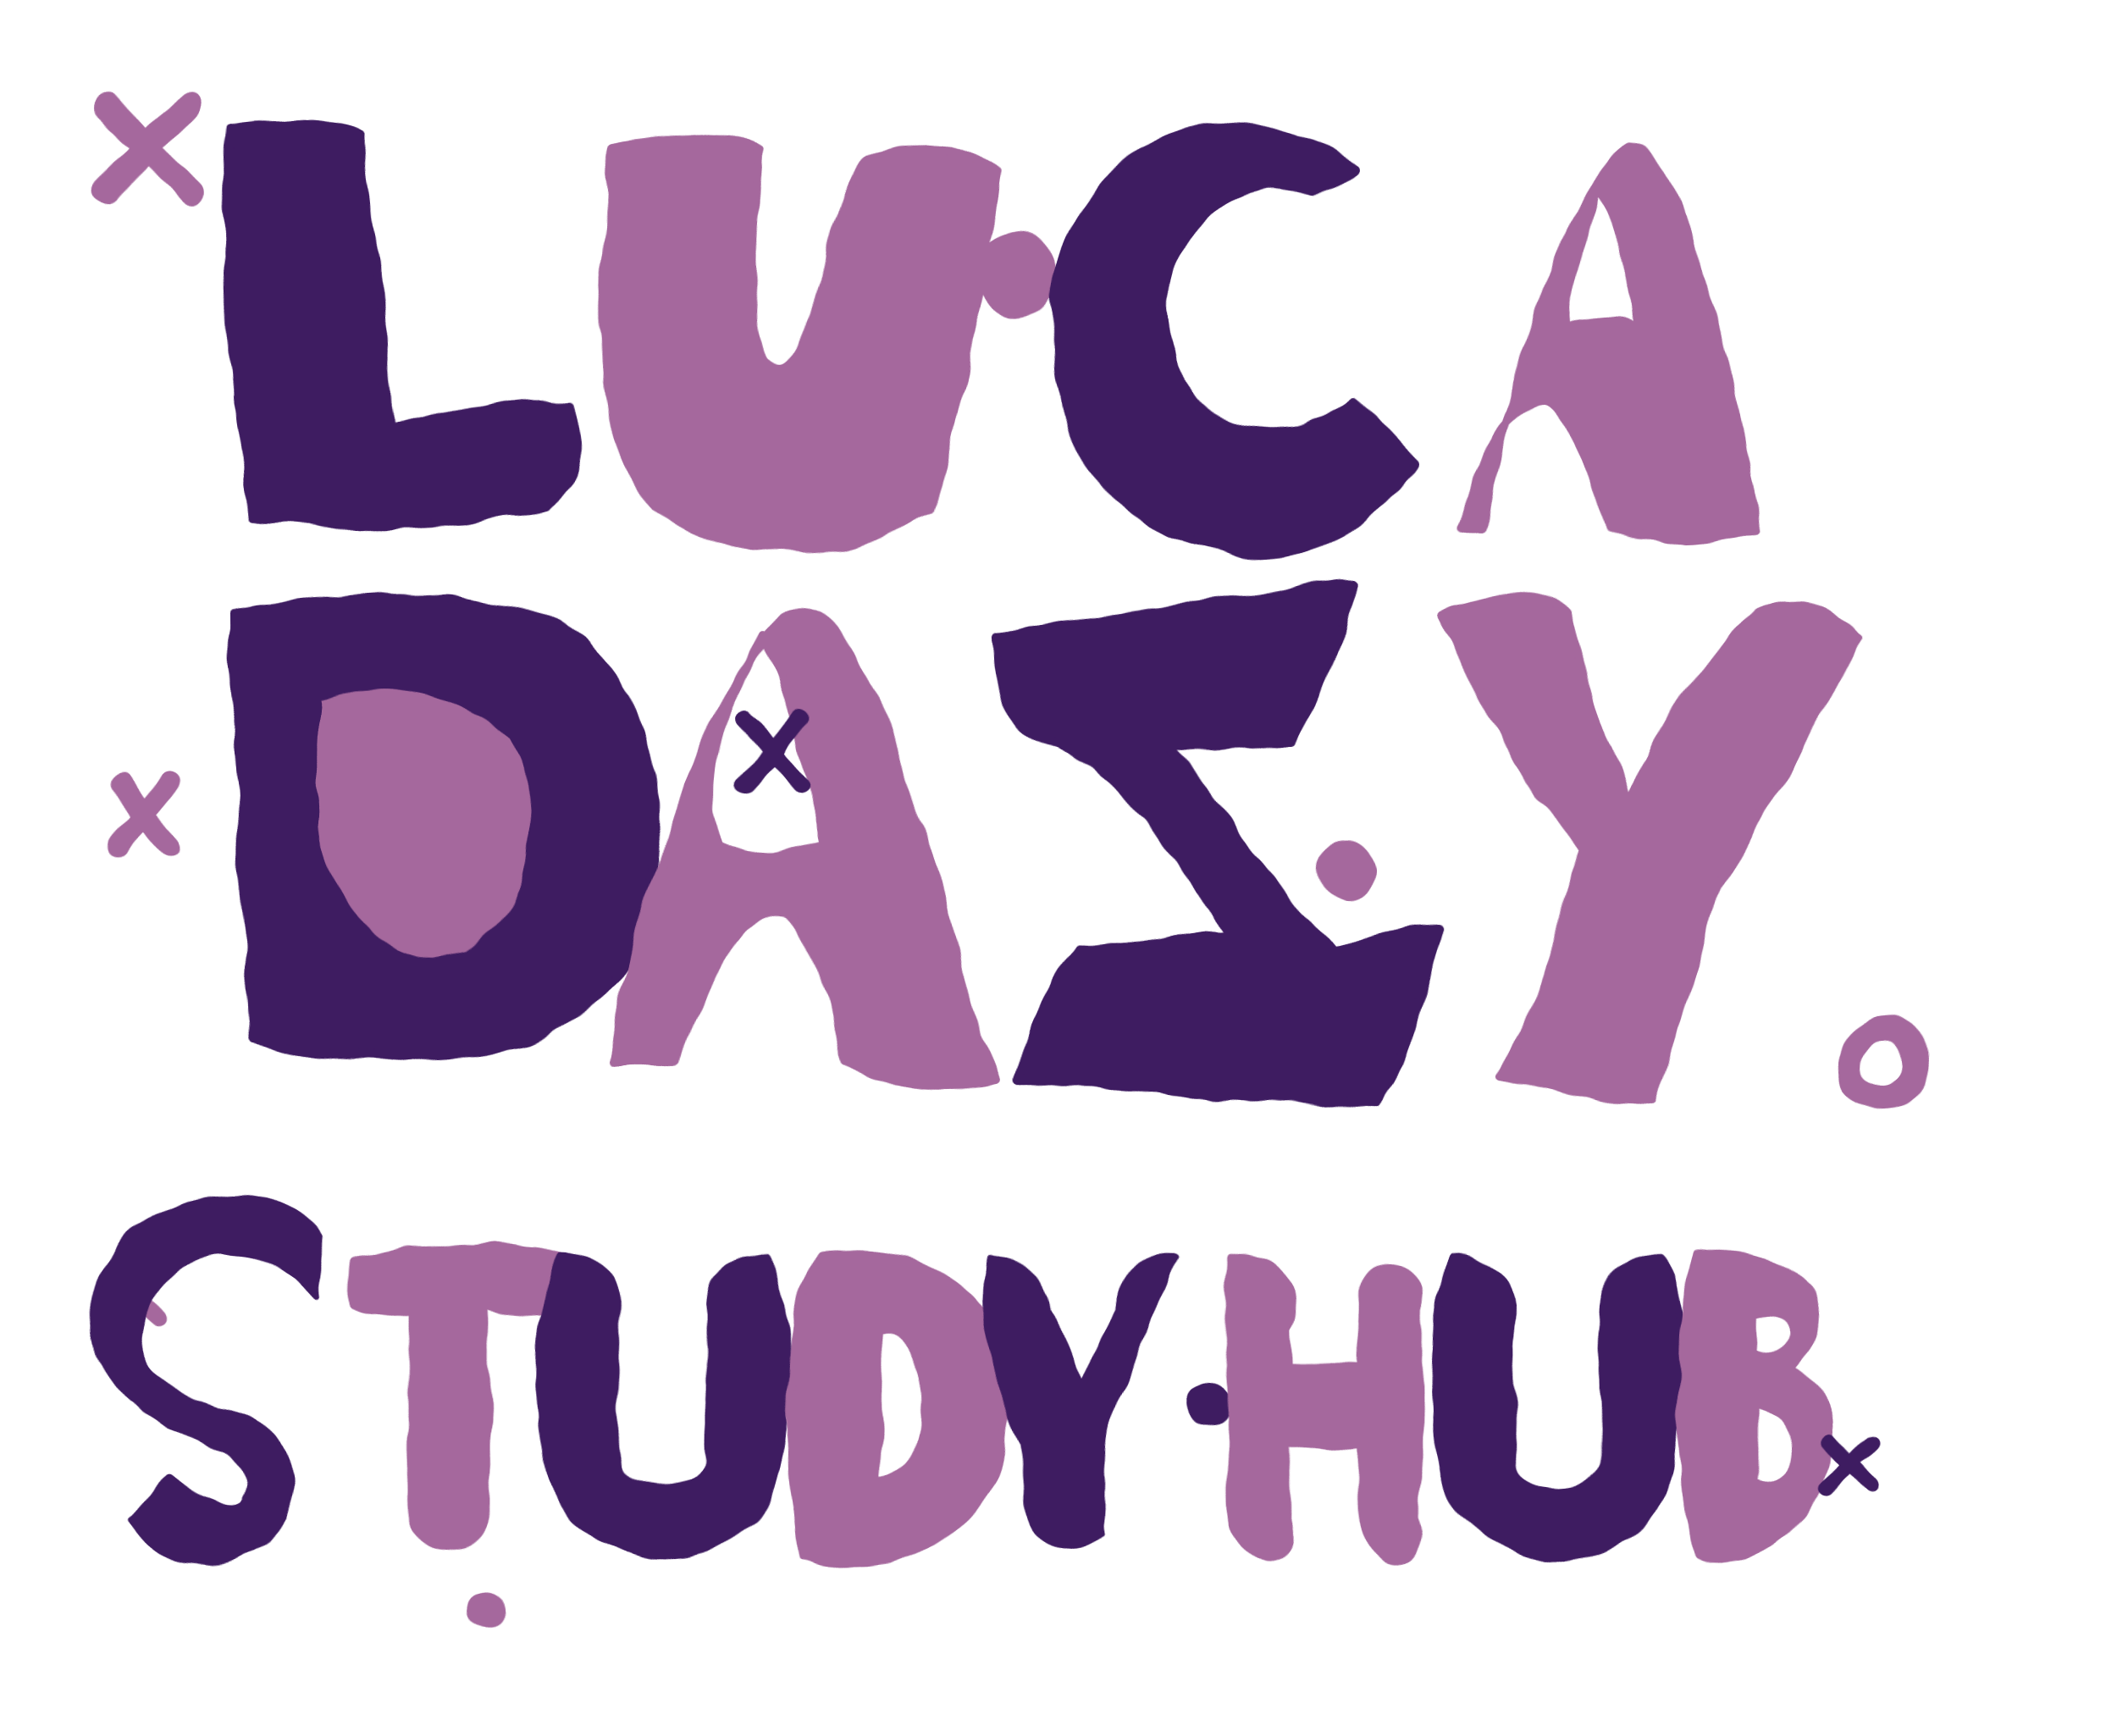
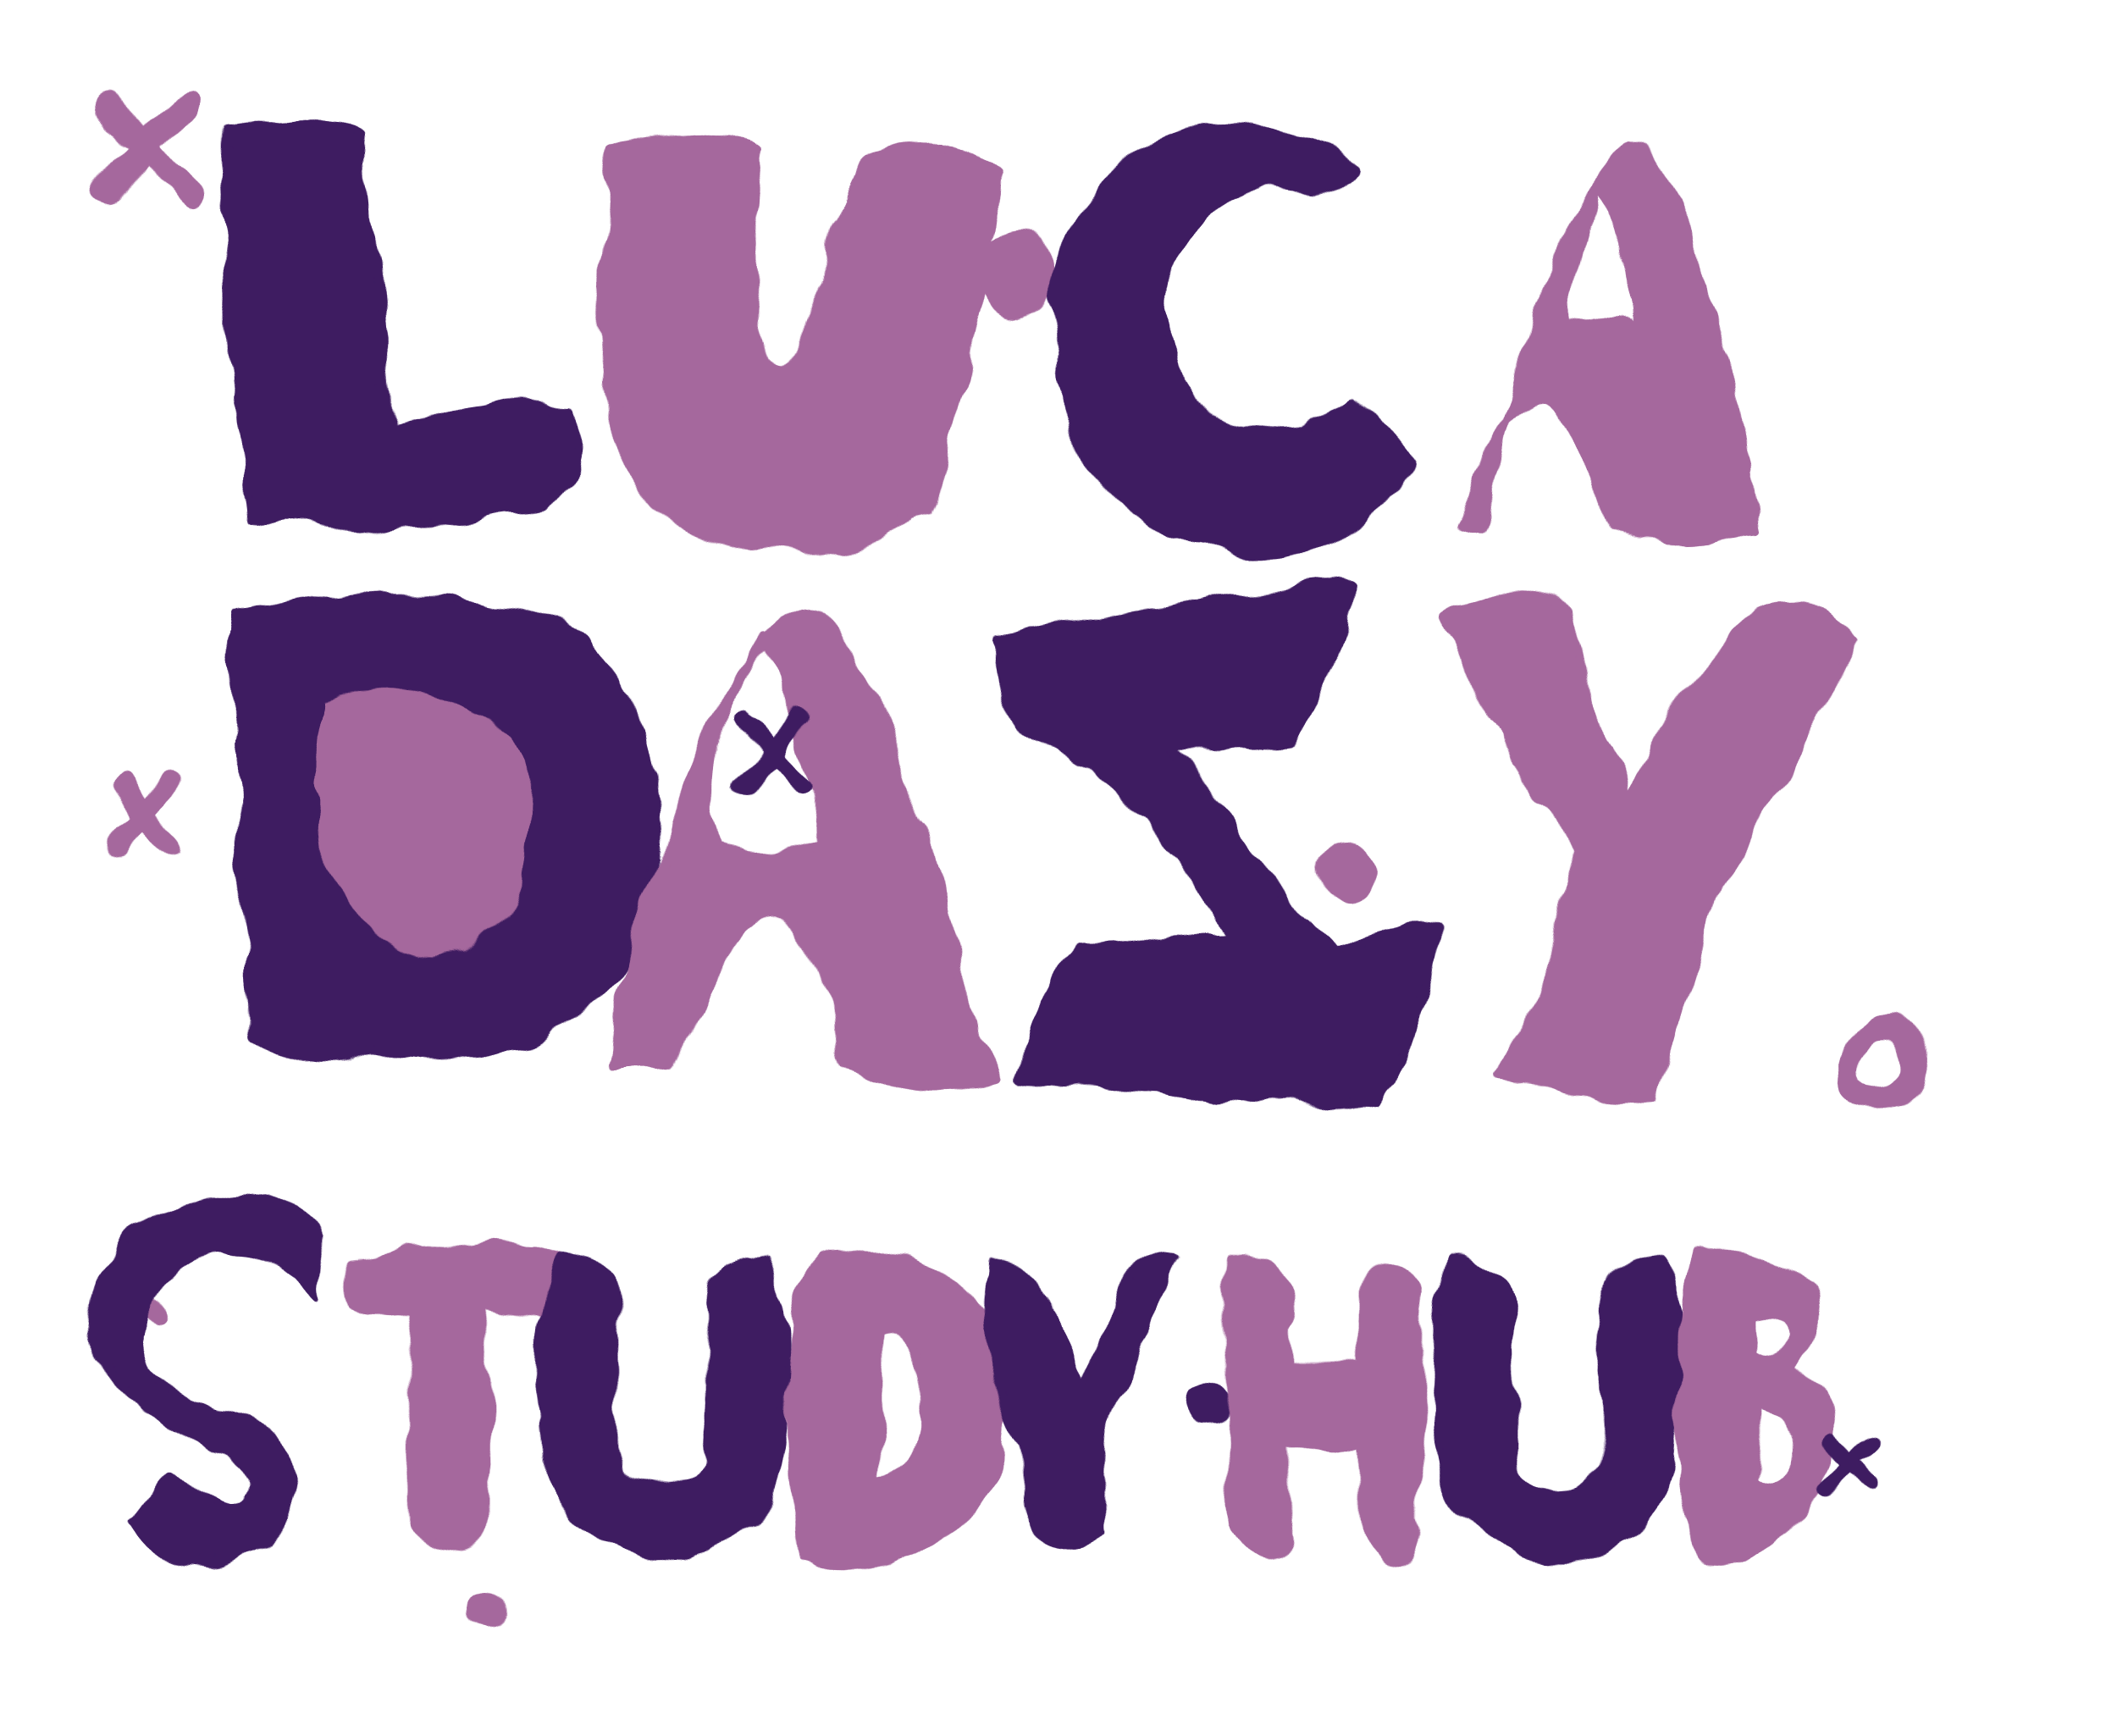
<svg xmlns="http://www.w3.org/2000/svg" viewBox="0 0 500 410" width="500" height="410">
  <defs>
    <filter id="rough-edge" x="-10%" y="-10%" width="120%" height="120%">
      <feTurbulence type="fractalNoise" baseFrequency="0.06" numOctaves="3" result="noise" seed="2" />
-       <feDisplacementMap in="SourceGraphic" in2="noise" scale="3.5" xChannelSelector="R" yChannelSelector="G" />
+       <feDisplacementMap in="SourceGraphic" in2="noise" scale="6.5" xChannelSelector="R" yChannelSelector="G" />
    </filter>
  </defs>
  <g filter="url(#rough-edge)" stroke-linejoin="round" stroke-linecap="round" transform="translate(10, 10)">
    <path d="M15,15 L35,35 M35,15 L15,35" stroke="#a5689d" stroke-width="6" />
    <path d="M45,20 C60,18 70,20 75,22 C78,45 80,65 82,90 C100,88 115,85 125,85 C128,95 125,105 120,110 C95,115 70,115 50,112 C45,80 42,50 45,20 Z" fill="#3e1c61" stroke="#3e1c61" stroke-width="2" />
    <path d="M135,25 C150,22 165,22 170,25 C168,45 165,65 170,75 C175,80 180,75 185,55 C187,45 190,30 195,28 C210,25 220,25 225,30 C220,65 215,95 210,110 C185,125 160,120 145,110 C130,95 132,60 135,25 Z" fill="#a5689d" stroke="#a5689d" stroke-width="2" />
    <circle cx="230" cy="55" r="10" fill="#a5689d" />
    <path d="M310,30 C280,10 250,20 240,55 C235,90 250,115 280,120 C300,125 315,110 325,100 L310,85 C290,100 265,90 265,65 C265,45 280,30 300,35 L310,30 Z" fill="#3e1c61" stroke="#3e1c61" stroke-width="2" />
    <path fill-rule="evenodd" d="M340,115 C350,65 365,30 375,25 C385,25 395,60 405,115 C390,118 380,118 370,115 C365,100 360,85 355,85 C345,85 340,100 335,115 Z M360,68 C367,65 374,65 377,68 C374,50 372,40 367,35 C362,50 360,60 360,68 Z" fill="#a5689d" stroke="#a5689d" stroke-width="2" />
    <path d="M45,135 C70,130 100,130 115,135 C145,145 150,185 140,215 C125,240 90,245 50,235 C48,200 45,160 45,135 Z" fill="#3e1c61" stroke="#3e1c61" stroke-width="2" />
    <path d="M65,155 C85,150 100,155 110,165 C120,185 115,205 100,215 C85,220 70,210 65,185 Z" fill="#a5689d" />
    <path d="M18,175 L30,190 M30,175 L18,190" stroke="#a5689d" stroke-width="5" />
    <path fill-rule="evenodd" d="M135,240 C145,185 165,145 175,135 C185,130 195,145 205,180 C215,210 220,235 225,245 C210,248 200,245 190,240 C185,220 180,205 175,205 C165,205 155,220 150,240 Z M160,190 C170,195 180,190 185,190 C180,165 175,150 170,140 C160,160 155,175 160,190 Z" fill="#a5689d" stroke="#a5689d" stroke-width="2" />
    <path d="M166,160 L179,175 M179,160 L166,175" stroke="#3e1c61" stroke-width="4" />
    <path d="M225,140 C260,135 295,130 310,128 C305,145 300,155 295,165 C280,165 270,168 265,165 C280,185 295,205 305,215 C315,212 325,210 330,210 C325,225 320,245 315,250 C280,250 250,245 230,245 C235,230 240,220 245,215 C260,215 270,210 280,210 C265,190 255,170 240,165 C230,165 225,155 225,140 Z" fill="#3e1c61" stroke="#3e1c61" stroke-width="2" />
    <circle cx="308" cy="195" r="7" fill="#a5689d" />
    <path d="M330,135 C345,130 355,130 360,135 C365,155 370,170 375,180 C385,155 395,145 405,135 C415,130 425,135 430,140 C415,165 405,185 395,200 C390,220 385,235 380,250 C365,250 355,245 345,245 C355,225 360,205 365,190 C350,175 340,155 330,135 Z" fill="#a5689d" stroke="#a5689d" stroke-width="2" />
    <path fill-rule="evenodd" d="M435,230 A11,11 0 1,0 435,252 A11,11 0 1,0 435,230 M435,236 A5,5 0 1,1 435,246 A5,5 0 1,1 435,236 Z" fill="#a5689d" />
    <g transform="translate(8, 36) scale(0.88)">
      <path d="M 10,290 L 22,302 M 22,290 L 10,302" stroke="#a5689d" stroke-width="4" />
      <path d="M 65 295 C 50 280, 30 280, 20 295 C 10 310, 20 320, 35 325 C 55 330, 60 340, 55 355 C 45 370, 25 370, 15 355 L 25 345 C 35 355, 45 355, 45 350 C 50 340, 40 335, 25 330 C 5 320, 0 300, 10 285 C 25 265, 50 265, 65 280 Z" fill="#3e1c61" stroke="#3e1c61" stroke-width="2" />
      <path d="M 75 285 C 100 282, 120 282, 130 285 C 130 295, 130 300, 120 300 C 115 300, 110 298, 110 298 L 110 355 C 110 365, 90 365, 90 355 L 90 300 C 85 300, 80 300, 75 298 Z" fill="#a5689d" stroke="#a5689d" stroke-width="2" />
      <path d="M 130 285 C 140 285, 145 290, 145 300 L 145 340 C 145 350, 170 350, 170 340 L 170 300 C 170 290, 175 285, 185 285 C 195 295, 190 340, 185 350 C 175 370, 140 370, 130 350 C 120 330, 125 295, 130 285 Z" fill="#3e1c61" stroke="#3e1c61" stroke-width="2" />
      <path fill-rule="evenodd" d="M 200 285 C 230 280, 255 300, 250 330 C 245 365, 215 370, 195 365 C 190 340, 190 300, 200 285 Z M 215 305 C 230 300, 235 345, 215 345 Z" fill="#a5689d" stroke="#a5689d" stroke-width="2" />
      <path d="M 245 285 C 255 285, 260 290, 260 300 L 270 320 L 280 300 C 280 290, 290 285, 295 285 C 285 305, 275 330, 275 340 L 275 360 C 265 365, 255 360, 255 350 L 255 335 C 250 320, 240 300, 245 285 Z" fill="#3e1c61" stroke="#3e1c61" stroke-width="2" />
      <circle cx="304" cy="325" r="6" fill="#3e1c61" />
      <path d="M 310 285 C 325 285, 330 295, 325 305 L 325 315 L 345 315 L 345 295 C 345 285, 365 285, 360 300 L 360 355 C 365 370, 345 370, 345 355 L 345 335 L 325 335 L 325 355 C 330 370, 310 370, 310 355 Z" fill="#a5689d" stroke="#a5689d" stroke-width="2" />
      <path d="M 370 285 C 380 285, 385 290, 385 300 L 385 340 C 385 350, 410 350, 410 340 L 410 300 C 410 290, 415 285, 425 285 C 435 295, 430 340, 425 350 C 415 370, 380 370, 370 350 C 360 330, 365 295, 370 285 Z" fill="#3e1c61" stroke="#3e1c61" stroke-width="2" />
      <path fill-rule="evenodd" d="M 435 285 C 465 280, 475 305, 460 315 C 480 325, 470 370, 435 365 C 430 340, 430 300, 435 285 Z M 450 300 C 465 295, 465 315, 450 310 Z M 450 325 C 465 325, 465 350, 450 345 Z" fill="#a5689d" stroke="#a5689d" stroke-width="2" />
      <path d="M 470,335 L 482,347 M 482,335 L 470,347" stroke="#3e1c61" stroke-width="4" />
      <circle cx="110" cy="380" r="5" fill="#a5689d" />
    </g>
  </g>
</svg>
